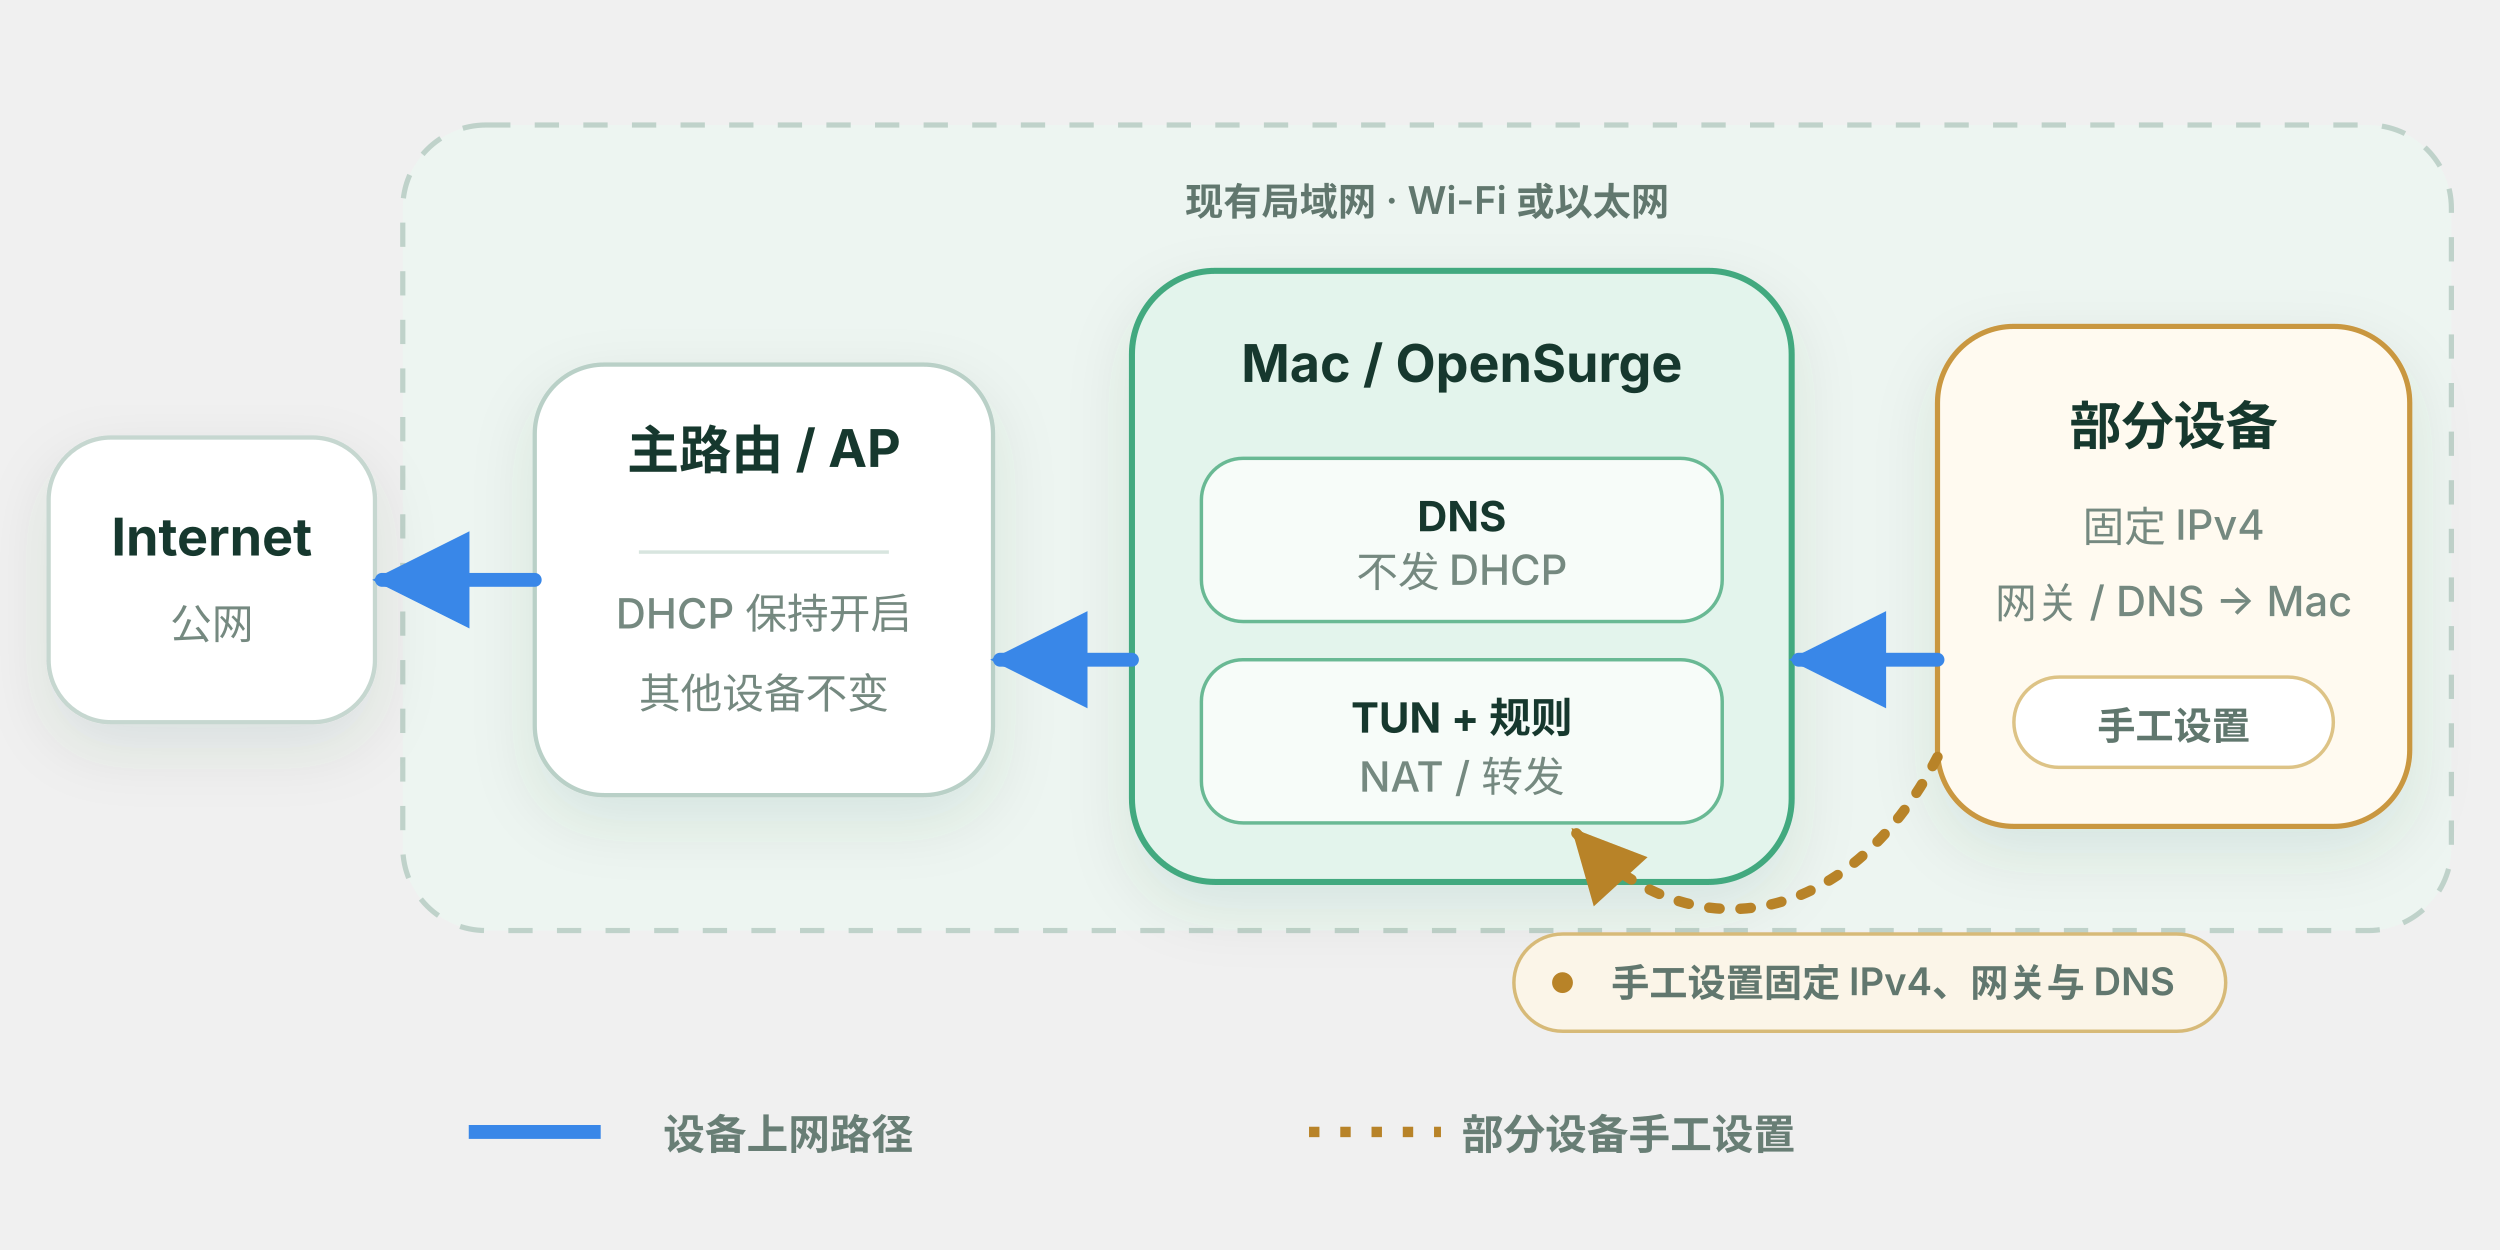
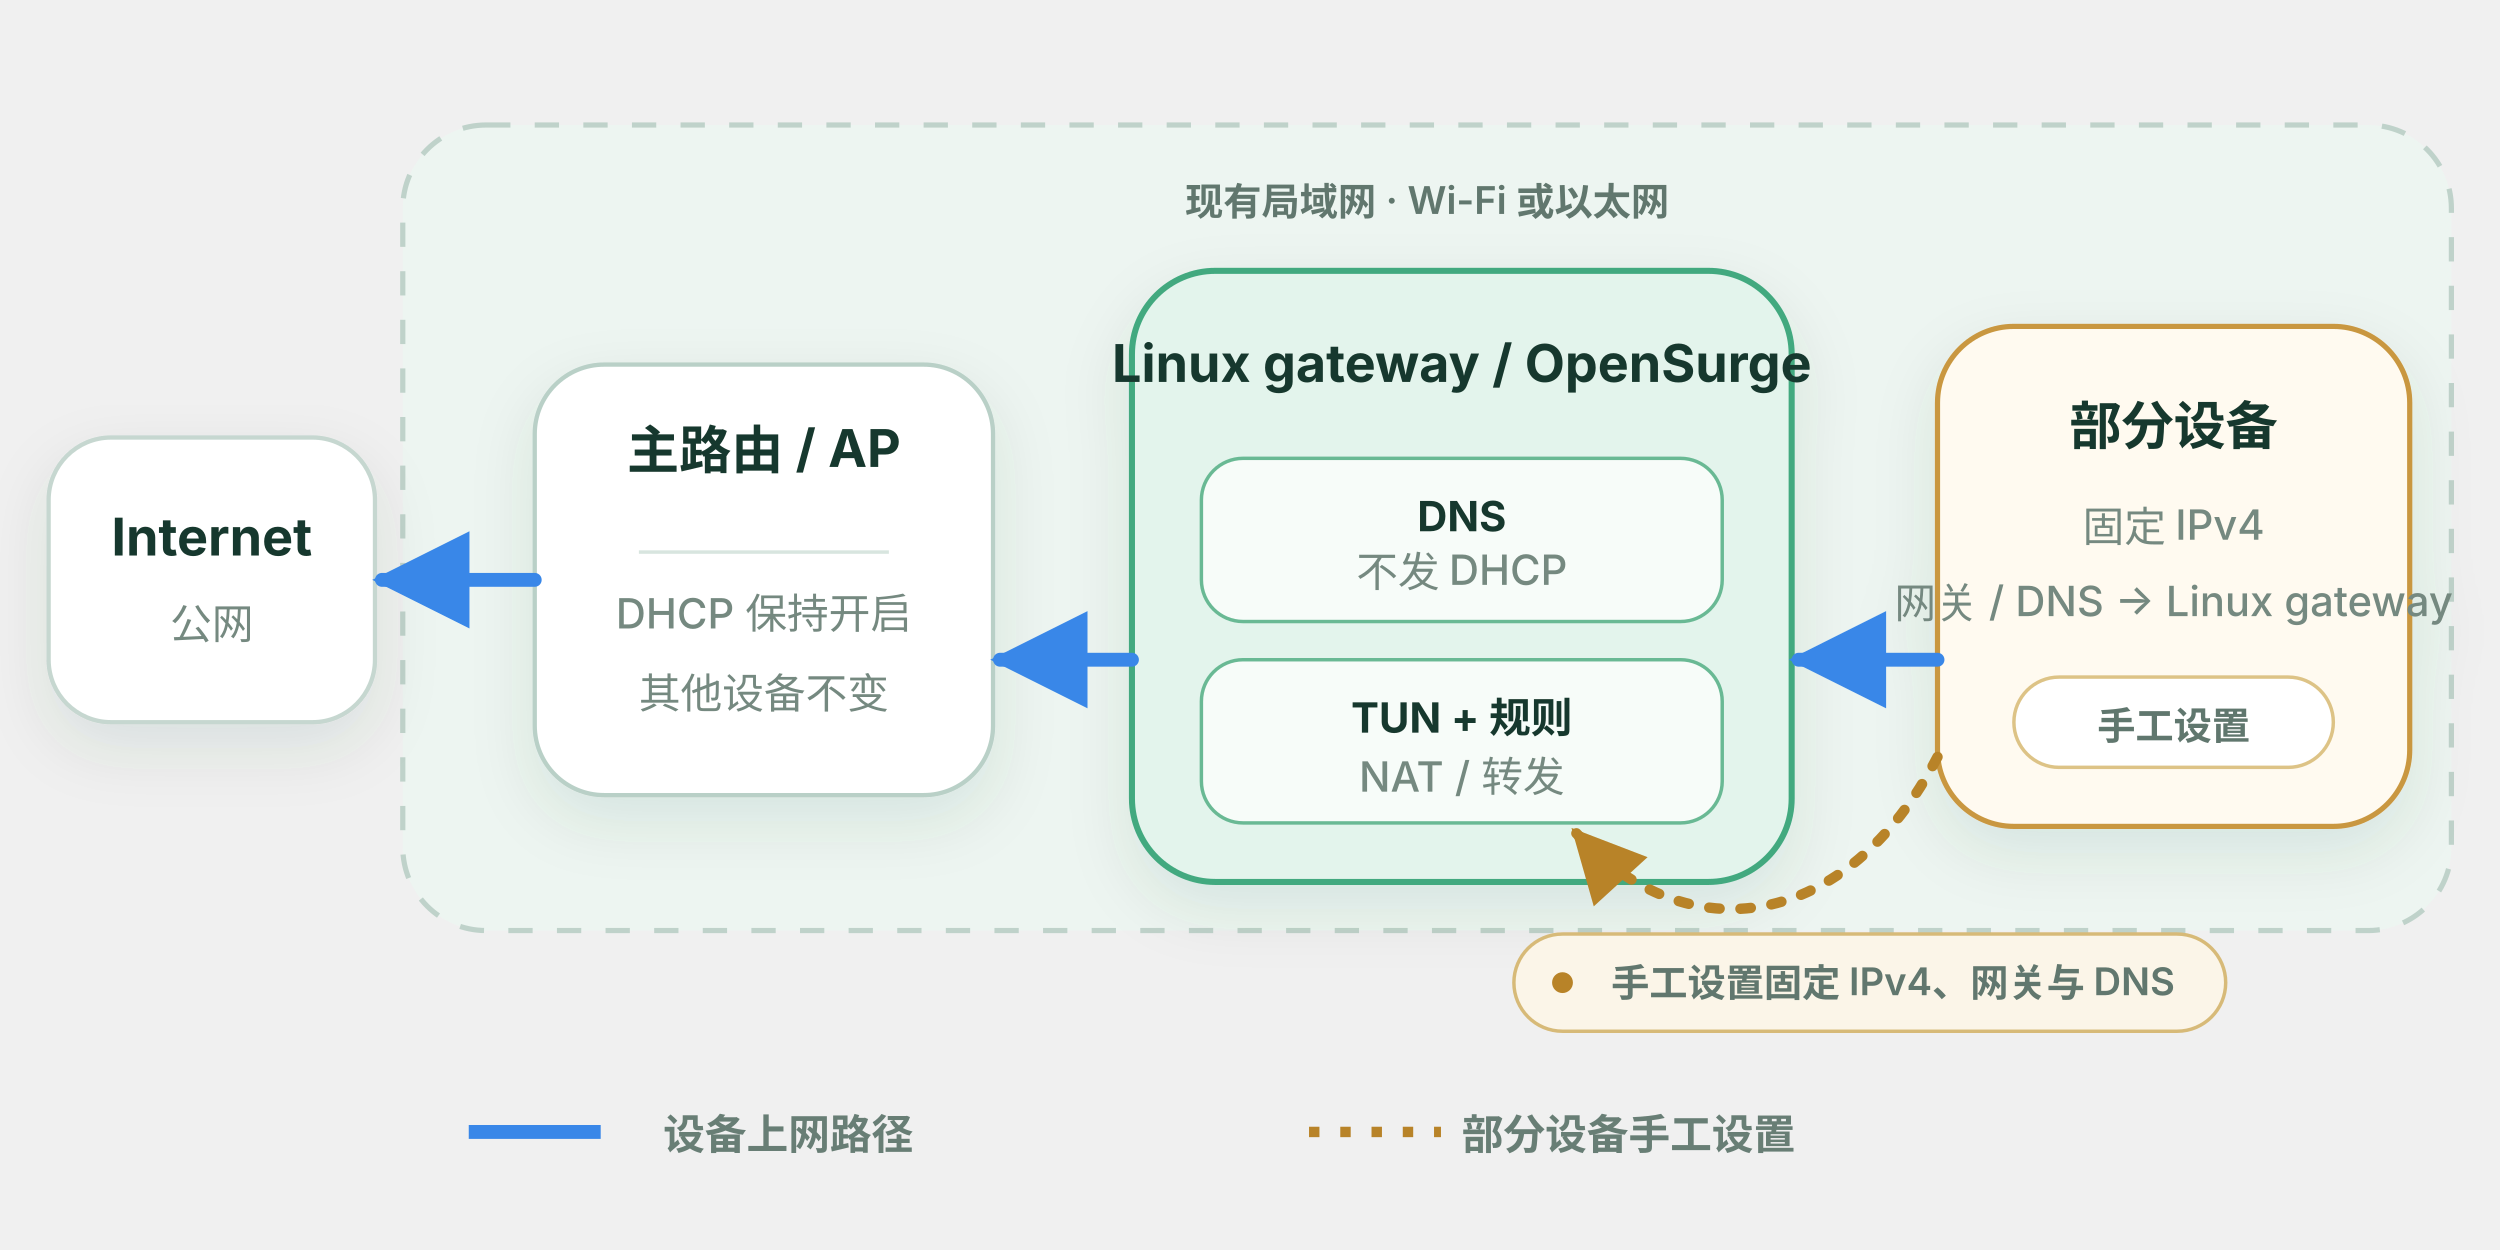
<svg xmlns="http://www.w3.org/2000/svg" viewBox="0 0 720 360">
  <defs>
    <filter id="shadow" x="-20%" y="-20%" width="140%" height="150%">
      <feDropShadow dx="0" dy="7" stdDeviation="9" flood-color="#214f3c" flood-opacity=".10" />
    </filter>
    <marker id="traffic" viewBox="0 0 10 10" refX="9" refY="5" markerWidth="7" markerHeight="7" orient="auto">
      <path d="M0 0 10 5 0 10Z" fill="#3987e8" />
    </marker>
    <marker id="manual" viewBox="0 0 10 10" refX="9" refY="5" markerWidth="7" markerHeight="7" orient="auto">
      <path d="M0 0 10 5 0 10Z" fill="#b88328" />
    </marker>
    <style>
      text{font-family:-apple-system,BlinkMacSystemFont,"Segoe UI","PingFang SC",sans-serif;text-anchor:middle;fill:#19392e}
      .title{font-size:15px;font-weight:700}.small{font-size:12px;font-weight:500;fill:#758980}.micro{font-size:11px;font-weight:600;fill:#61776e}.module{font-size:12px;font-weight:650}.legend{font-size:12px;font-weight:600;fill:#687e75}
    </style>
  </defs>
  <rect x="116" y="36" width="590" height="232" rx="24" fill="#edf5f1" stroke="#bfd2ca" stroke-width="1.5" stroke-dasharray="7 7" />
  <text class="micro" x="411" y="62">现有局域网 · Wi-Fi 或以太网</text>
  <g filter="url(#shadow)">
    <rect x="14" y="126" width="94" height="82" rx="18" fill="#fff" stroke="#c6d7d0" stroke-width="1.25" />
    <text class="title" x="61" y="160">Internet</text>
    <text class="small" x="61" y="184">公网</text>
  </g>
  <g filter="url(#shadow)">
    <rect x="154" y="105" width="132" height="124" rx="20" fill="#fff" stroke="#b9d0c7" stroke-width="1.25" />
    <text class="title" x="220" y="135">主路由 / AP</text>
    <path d="M184 159h72" stroke="#d8e5df" />
    <text class="small" x="220" y="181">DHCP 保持开启</text>
    <text class="small" x="220" y="204">其他设备不变</text>
  </g>
  <g filter="url(#shadow)">
    <rect x="326" y="78" width="190" height="176" rx="24" fill="#e3f4ec" stroke="#42a97f" stroke-width="1.75" />
-     <text class="title" x="421" y="110">Mac / OpenSurge</text>
+     <text class="title" x="421" y="110">Linux gateway / OpenSurge</text>
    <rect x="346" y="132" width="150" height="47" rx="12" fill="#f7fcf9" stroke="#69b994" stroke-width="1" />
    <text class="module" x="421" y="153">DNS</text>
    <text class="small" x="421" y="169">不发 DHCP</text>
    <rect x="346" y="190" width="150" height="47" rx="12" fill="#f7fcf9" stroke="#69b994" stroke-width="1" />
    <text class="module" x="421" y="211">TUN + 规则</text>
    <text class="small" x="421" y="228">NAT / 转发</text>
  </g>
  <g filter="url(#shadow)">
    <rect x="558" y="94" width="136" height="144" rx="22" fill="#fffaf0" stroke="#c9973f" stroke-width="1.5" />
    <text class="title" x="626" y="128">部分设备</text>
    <text class="small" x="626" y="156">固定 IPv4</text>
-     <text class="small" x="626" y="178">网关 / DNS → Mac</text>
+     <text class="small" x="626" y="178">网关 / DNS → Linux gateway</text>
    <rect x="580" y="195" width="92" height="26" rx="13" fill="#fff" stroke="#ddc386" />
    <text class="micro" x="626" y="213">手工设置</text>
  </g>
  <path d="M558 190H518" fill="none" stroke="#3987e8" stroke-width="4" stroke-linecap="round" marker-end="url(#traffic)" />
  <path d="M326 190H288" fill="none" stroke="#3987e8" stroke-width="4" stroke-linecap="round" marker-end="url(#traffic)" />
  <path d="M154 167H110" fill="none" stroke="#3987e8" stroke-width="4" stroke-linecap="round" marker-end="url(#traffic)" />
  <path d="M558 218C532 268 486 275 454 240" fill="none" stroke="#b88328" stroke-width="3" stroke-dasharray="3 6" stroke-linecap="round" marker-end="url(#manual)" />
  <g>
    <rect x="436" y="269" width="205" height="28" rx="14" fill="#fbf5e8" stroke="#d7ba78" />
    <circle cx="450" cy="283" r="3" fill="#b88328" />
    <text class="micro" x="464" y="287" style="text-anchor:start">手工设置固定 IPv4、网关与 DNS</text>
  </g>
  <g transform="translate(135 326)">
    <path d="M0 0h38" stroke="#3987e8" stroke-width="4" />
    <text class="legend" x="92" y="5">设备上网路径</text>
  </g>
  <g transform="translate(377 326)">
    <path d="M0 0h38" stroke="#b88328" stroke-width="3" stroke-dasharray="3 6" />
    <text class="legend" x="92" y="5">部分设备手工设置</text>
  </g>
</svg>
